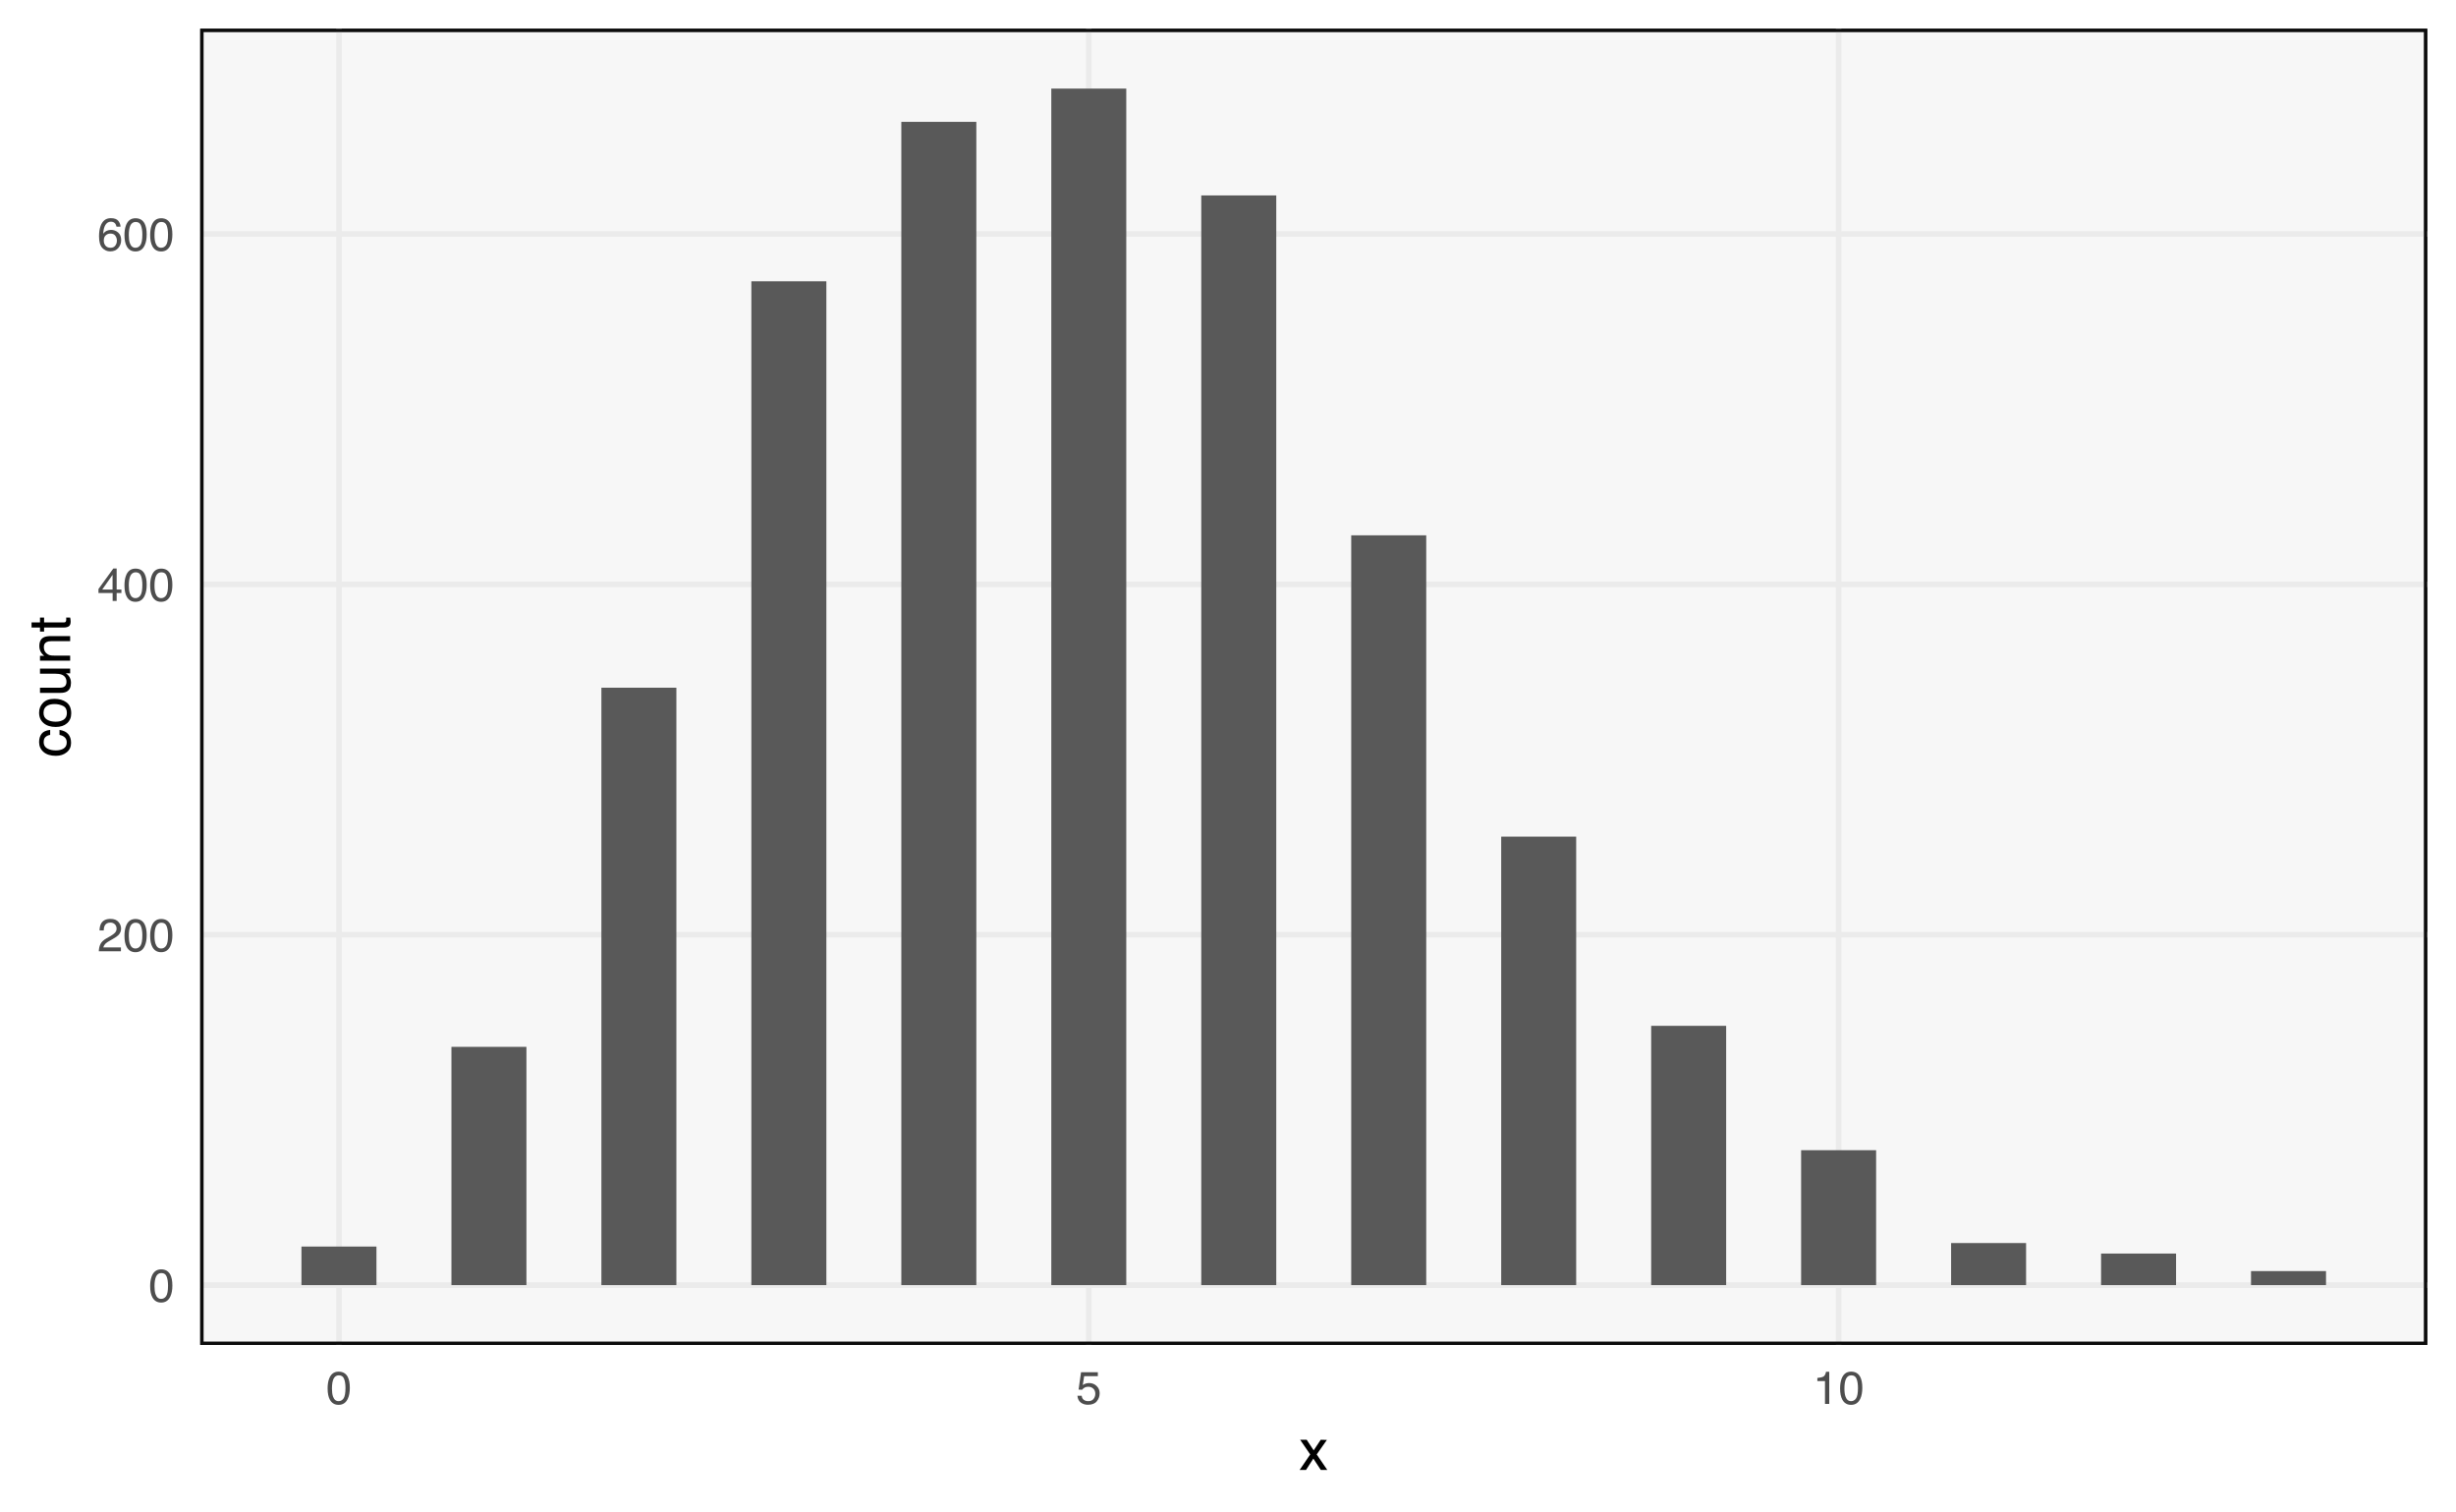
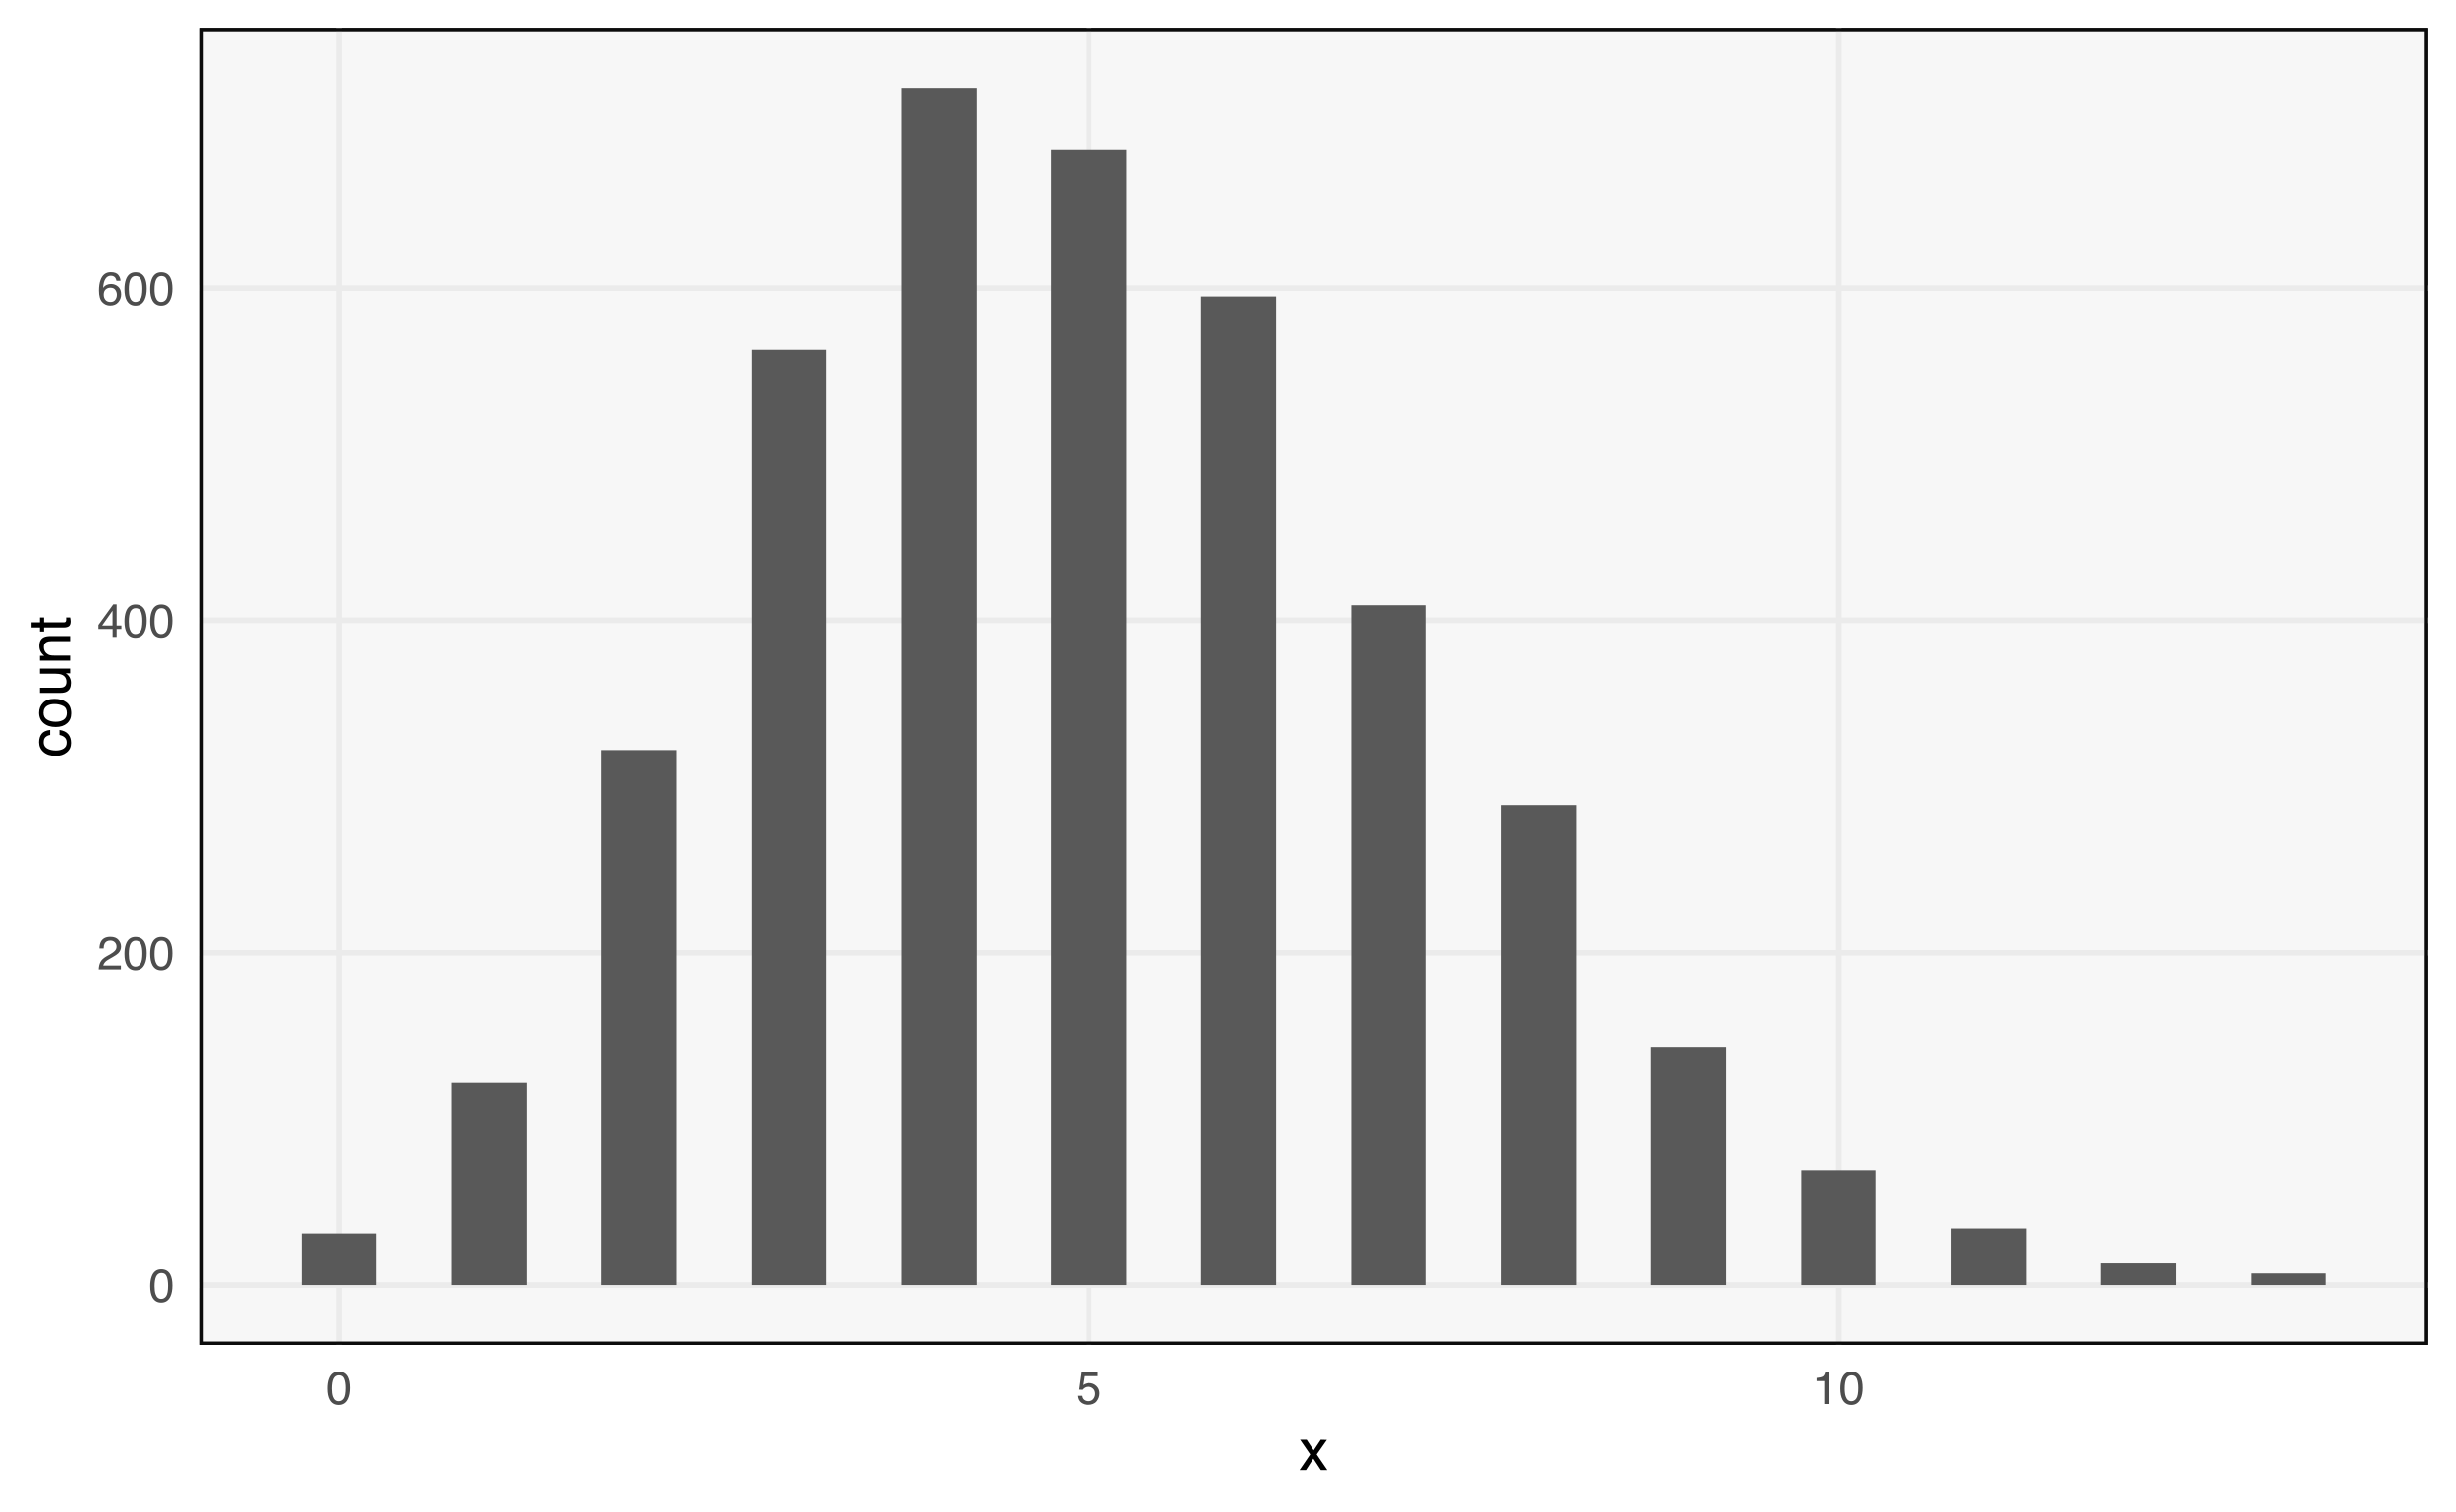
<svg xmlns="http://www.w3.org/2000/svg" xmlns:xlink="http://www.w3.org/1999/xlink" width="468pt" height="288pt" viewBox="0 0 468 288" version="1.1">
  <defs>
    <g>
      <symbol overflow="visible" id="glyph0-0">
        <path style="stroke:none;" d="M 0.281 0 L 0.281 -6.312 L 5.297 -6.312 L 5.297 0 Z M 4.5 -0.797 L 4.5 -5.516 L 1.078 -5.516 L 1.078 -0.797 Z M 4.5 -0.797 " />
      </symbol>
      <symbol overflow="visible" id="glyph0-1">
        <path style="stroke:none;" d="M 2.375 -6.156 C 3.176 -6.156 3.754 -5.828 4.109 -5.172 C 4.379 -4.66 4.516 -3.961 4.516 -3.078 C 4.516 -2.242 4.391 -1.555 4.141 -1.016 C 3.785 -0.223 3.195 0.172 2.375 0.172 C 1.633 0.172 1.082 -0.148 0.719 -0.797 C 0.426 -1.328 0.281 -2.047 0.281 -2.953 C 0.281 -3.648 0.367 -4.25 0.547 -4.75 C 0.879 -5.688 1.488 -6.156 2.375 -6.156 Z M 2.375 -0.531 C 2.77 -0.531 3.086 -0.707 3.328 -1.062 C 3.566 -1.426 3.688 -2.086 3.688 -3.047 C 3.688 -3.754 3.598 -4.332 3.422 -4.781 C 3.254 -5.227 2.922 -5.453 2.422 -5.453 C 1.973 -5.453 1.641 -5.238 1.422 -4.812 C 1.211 -4.383 1.109 -3.754 1.109 -2.922 C 1.109 -2.297 1.176 -1.789 1.312 -1.406 C 1.52 -0.82 1.875 -0.531 2.375 -0.531 Z M 2.375 -0.531 " />
      </symbol>
      <symbol overflow="visible" id="glyph0-2">
        <path style="stroke:none;" d="M 0.281 0 C 0.301 -0.531 0.406 -0.988 0.594 -1.375 C 0.789 -1.77 1.164 -2.129 1.719 -2.453 L 2.547 -2.922 C 2.91 -3.141 3.164 -3.328 3.312 -3.484 C 3.551 -3.711 3.672 -3.984 3.672 -4.297 C 3.672 -4.648 3.562 -4.93 3.344 -5.141 C 3.133 -5.359 2.848 -5.469 2.484 -5.469 C 1.961 -5.469 1.598 -5.266 1.391 -4.859 C 1.285 -4.648 1.227 -4.352 1.219 -3.969 L 0.422 -3.969 C 0.43 -4.5 0.531 -4.938 0.719 -5.281 C 1.051 -5.875 1.645 -6.172 2.5 -6.172 C 3.195 -6.172 3.707 -5.977 4.031 -5.594 C 4.363 -5.219 4.531 -4.797 4.531 -4.328 C 4.531 -3.836 4.352 -3.414 4 -3.062 C 3.801 -2.863 3.441 -2.617 2.922 -2.328 L 2.344 -2 C 2.062 -1.844 1.836 -1.695 1.672 -1.562 C 1.391 -1.312 1.211 -1.035 1.141 -0.734 L 4.5 -0.734 L 4.5 0 Z M 0.281 0 " />
      </symbol>
      <symbol overflow="visible" id="glyph0-3">
        <path style="stroke:none;" d="M 2.906 -2.172 L 2.906 -4.969 L 0.938 -2.172 Z M 2.922 0 L 2.922 -1.5 L 0.219 -1.5 L 0.219 -2.266 L 3.047 -6.172 L 3.688 -6.172 L 3.688 -2.172 L 4.594 -2.172 L 4.594 -1.5 L 3.688 -1.5 L 3.688 0 Z M 2.922 0 " />
      </symbol>
      <symbol overflow="visible" id="glyph0-4">
        <path style="stroke:none;" d="M 2.578 -6.172 C 3.266 -6.172 3.742 -5.992 4.016 -5.641 C 4.285 -5.285 4.422 -4.922 4.422 -4.547 L 3.656 -4.547 C 3.602 -4.785 3.531 -4.973 3.438 -5.109 C 3.25 -5.367 2.961 -5.5 2.578 -5.5 C 2.148 -5.5 1.805 -5.297 1.547 -4.891 C 1.297 -4.492 1.156 -3.926 1.125 -3.188 C 1.301 -3.445 1.523 -3.641 1.797 -3.766 C 2.047 -3.879 2.32 -3.938 2.625 -3.938 C 3.133 -3.938 3.582 -3.77 3.969 -3.438 C 4.352 -3.113 4.547 -2.625 4.547 -1.969 C 4.547 -1.414 4.363 -0.922 4 -0.484 C 3.633 -0.055 3.117 0.156 2.453 0.156 C 1.867 0.156 1.367 -0.062 0.953 -0.5 C 0.535 -0.938 0.328 -1.672 0.328 -2.703 C 0.328 -3.461 0.422 -4.109 0.609 -4.641 C 0.961 -5.66 1.617 -6.172 2.578 -6.172 Z M 2.516 -0.531 C 2.922 -0.531 3.223 -0.664 3.422 -0.938 C 3.629 -1.207 3.734 -1.531 3.734 -1.906 C 3.734 -2.219 3.641 -2.516 3.453 -2.797 C 3.273 -3.086 2.953 -3.234 2.484 -3.234 C 2.148 -3.234 1.859 -3.125 1.609 -2.906 C 1.359 -2.688 1.234 -2.352 1.234 -1.906 C 1.234 -1.52 1.344 -1.191 1.562 -0.922 C 1.789 -0.66 2.109 -0.531 2.516 -0.531 Z M 2.516 -0.531 " />
      </symbol>
      <symbol overflow="visible" id="glyph0-5">
        <path style="stroke:none;" d="M 1.094 -1.562 C 1.133 -1.125 1.336 -0.82 1.703 -0.656 C 1.879 -0.57 2.094 -0.531 2.344 -0.531 C 2.801 -0.531 3.141 -0.676 3.359 -0.969 C 3.578 -1.258 3.688 -1.582 3.688 -1.938 C 3.688 -2.363 3.555 -2.691 3.297 -2.922 C 3.035 -3.16 2.719 -3.281 2.344 -3.281 C 2.082 -3.281 1.852 -3.227 1.656 -3.125 C 1.469 -3.02 1.305 -2.879 1.172 -2.703 L 0.5 -2.734 L 0.969 -6.047 L 4.172 -6.047 L 4.172 -5.297 L 1.562 -5.297 L 1.297 -3.594 C 1.43 -3.695 1.566 -3.773 1.703 -3.828 C 1.93 -3.93 2.195 -3.984 2.5 -3.984 C 3.062 -3.984 3.535 -3.801 3.922 -3.438 C 4.316 -3.07 4.516 -2.609 4.516 -2.047 C 4.516 -1.461 4.332 -0.945 3.969 -0.5 C 3.613 -0.062 3.047 0.156 2.266 0.156 C 1.754 0.156 1.305 0.016 0.922 -0.266 C 0.547 -0.547 0.332 -0.977 0.281 -1.562 Z M 1.094 -1.562 " />
      </symbol>
      <symbol overflow="visible" id="glyph0-6">
        <path style="stroke:none;" d="M 0.844 -4.359 L 0.844 -4.953 C 1.395 -5.004 1.781 -5.094 2 -5.219 C 2.227 -5.344 2.395 -5.645 2.5 -6.125 L 3.109 -6.125 L 3.109 0 L 2.297 0 L 2.297 -4.359 Z M 0.844 -4.359 " />
      </symbol>
      <symbol overflow="visible" id="glyph1-0">
        <path style="stroke:none;" d="M 0.359 0 L 0.359 -7.891 L 6.625 -7.891 L 6.625 0 Z M 5.625 -0.984 L 5.625 -6.906 L 1.344 -6.906 L 1.344 -0.984 Z M 5.625 -0.984 " />
      </symbol>
      <symbol overflow="visible" id="glyph1-1">
        <path style="stroke:none;" d="M 0.156 -5.75 L 1.406 -5.75 L 2.734 -3.734 L 4.078 -5.75 L 5.25 -5.719 L 3.312 -2.953 L 5.328 0 L 4.094 0 L 2.672 -2.156 L 1.281 0 L 0.062 0 L 2.078 -2.953 Z M 0.156 -5.75 " />
      </symbol>
      <symbol overflow="visible" id="glyph2-0">
        <path style="stroke:none;" d="M 0 -0.359 L -7.891 -0.359 L -7.891 -6.625 L 0 -6.625 Z M -0.984 -5.625 L -6.906 -5.625 L -6.906 -1.344 L -0.984 -1.344 Z M -0.984 -5.625 " />
      </symbol>
      <symbol overflow="visible" id="glyph2-1">
        <path style="stroke:none;" d="M -5.922 -2.922 C -5.922 -3.578 -5.758 -4.109 -5.438 -4.516 C -5.125 -4.922 -4.582 -5.164 -3.812 -5.25 L -3.812 -4.297 C -4.164 -4.242 -4.457 -4.113 -4.688 -3.906 C -4.926 -3.707 -5.047 -3.379 -5.047 -2.922 C -5.047 -2.305 -4.75 -1.867 -4.156 -1.609 C -3.758 -1.43 -3.273 -1.344 -2.703 -1.344 C -2.129 -1.344 -1.645 -1.461 -1.25 -1.703 C -0.852 -1.953 -0.656 -2.336 -0.656 -2.859 C -0.656 -3.266 -0.773 -3.582 -1.016 -3.812 C -1.266 -4.051 -1.602 -4.211 -2.031 -4.297 L -2.031 -5.25 C -1.27 -5.133 -0.711 -4.863 -0.359 -4.438 C -0.004 -4.008 0.172 -3.457 0.172 -2.781 C 0.172 -2.031 -0.102 -1.43 -0.656 -0.984 C -1.207 -0.535 -1.895 -0.312 -2.719 -0.312 C -3.727 -0.312 -4.516 -0.555 -5.078 -1.047 C -5.641 -1.535 -5.922 -2.16 -5.922 -2.922 Z M -5.891 -2.781 Z M -5.891 -2.781 " />
      </symbol>
      <symbol overflow="visible" id="glyph2-2">
        <path style="stroke:none;" d="M -0.625 -2.984 C -0.625 -3.629 -0.863 -4.07 -1.344 -4.312 C -1.832 -4.551 -2.375 -4.672 -2.969 -4.672 C -3.508 -4.672 -3.945 -4.582 -4.281 -4.406 C -4.812 -4.133 -5.078 -3.664 -5.078 -3 C -5.078 -2.406 -4.848 -1.973 -4.391 -1.703 C -3.941 -1.441 -3.398 -1.312 -2.766 -1.312 C -2.148 -1.312 -1.641 -1.441 -1.234 -1.703 C -0.828 -1.973 -0.625 -2.398 -0.625 -2.984 Z M -5.922 -3.031 C -5.922 -3.77 -5.672 -4.395 -5.172 -4.906 C -4.68 -5.414 -3.957 -5.672 -3 -5.672 C -2.07 -5.672 -1.305 -5.445 -0.703 -5 C -0.098 -4.551 0.203 -3.852 0.203 -2.906 C 0.203 -2.113 -0.062 -1.484 -0.594 -1.016 C -1.125 -0.547 -1.844 -0.312 -2.75 -0.312 C -3.719 -0.312 -4.488 -0.555 -5.062 -1.047 C -5.633 -1.535 -5.922 -2.195 -5.922 -3.031 Z M -5.891 -3 Z M -5.891 -3 " />
      </symbol>
      <symbol overflow="visible" id="glyph2-3">
        <path style="stroke:none;" d="M -5.75 -1.672 L -1.938 -1.672 C -1.645 -1.672 -1.406 -1.719 -1.219 -1.812 C -0.875 -1.988 -0.703 -2.312 -0.703 -2.781 C -0.703 -3.445 -1 -3.906 -1.594 -4.156 C -1.914 -4.281 -2.359 -4.344 -2.922 -4.344 L -5.75 -4.344 L -5.75 -5.312 L 0 -5.312 L 0 -4.406 L -0.844 -4.422 C -0.625 -4.297 -0.441 -4.141 -0.297 -3.953 C 0.004 -3.578 0.156 -3.129 0.156 -2.609 C 0.156 -1.785 -0.117 -1.223 -0.672 -0.922 C -0.961 -0.766 -1.352 -0.688 -1.844 -0.688 L -5.75 -0.688 Z M -5.891 -3 Z M -5.891 -3 " />
      </symbol>
      <symbol overflow="visible" id="glyph2-4">
        <path style="stroke:none;" d="M -5.75 -0.703 L -5.75 -1.625 L -4.938 -1.625 C -5.27 -1.895 -5.508 -2.18 -5.656 -2.484 C -5.801 -2.797 -5.875 -3.133 -5.875 -3.5 C -5.875 -4.32 -5.594 -4.875 -5.031 -5.156 C -4.719 -5.312 -4.27 -5.391 -3.688 -5.391 L 0 -5.391 L 0 -4.422 L -3.625 -4.422 C -3.977 -4.422 -4.258 -4.367 -4.469 -4.266 C -4.832 -4.086 -5.016 -3.773 -5.016 -3.328 C -5.016 -3.098 -4.988 -2.91 -4.938 -2.766 C -4.863 -2.492 -4.707 -2.258 -4.469 -2.062 C -4.281 -1.906 -4.082 -1.801 -3.875 -1.75 C -3.676 -1.695 -3.391 -1.672 -3.016 -1.672 L 0 -1.672 L 0 -0.703 Z M -5.891 -2.984 Z M -5.891 -2.984 " />
      </symbol>
      <symbol overflow="visible" id="glyph2-5">
        <path style="stroke:none;" d="M -7.359 -0.906 L -7.359 -1.875 L -5.75 -1.875 L -5.75 -2.797 L -4.969 -2.797 L -4.969 -1.875 L -1.203 -1.875 C -1.004 -1.875 -0.875 -1.941 -0.812 -2.078 C -0.77 -2.16 -0.75 -2.285 -0.75 -2.453 C -0.75 -2.504 -0.75 -2.555 -0.75 -2.609 C -0.75 -2.66 -0.754 -2.723 -0.766 -2.797 L 0 -2.797 C 0.031 -2.68 0.051 -2.562 0.062 -2.438 C 0.082 -2.32 0.094 -2.195 0.094 -2.062 C 0.094 -1.613 -0.02 -1.305 -0.25 -1.141 C -0.488 -0.984 -0.789 -0.906 -1.156 -0.906 L -4.969 -0.906 L -4.969 -0.125 L -5.75 -0.125 L -5.75 -0.906 Z M -7.359 -0.906 " />
      </symbol>
    </g>
    <clipPath id="clip1">
      <path d="M 38.156 5.48 L 462.52 5.48 L 462.52 256.27 L 38.156 256.27 Z M 38.156 5.48 " />
    </clipPath>
    <clipPath id="clip2">
      <path d="M 38.156 244 L 462.52 244 L 462.52 246 L 38.156 246 Z M 38.156 244 " />
    </clipPath>
    <clipPath id="clip3">
-       <path d="M 38.156 177 L 462.52 177 L 462.52 179 L 38.156 179 Z M 38.156 177 " />
+       <path d="M 38.156 181 L 462.52 181 L 462.52 183 L 38.156 183 Z M 38.156 181 " />
    </clipPath>
    <clipPath id="clip4">
-       <path d="M 38.156 110 L 462.52 110 L 462.52 112 L 38.156 112 Z M 38.156 110 " />
+       <path d="M 38.156 117 L 462.52 117 L 462.52 119 L 38.156 119 Z M 38.156 117 " />
    </clipPath>
    <clipPath id="clip5">
-       <path d="M 38.156 44 L 462.52 44 L 462.52 46 L 38.156 46 Z M 38.156 44 " />
+       <path d="M 38.156 54 L 462.52 54 L 462.52 56 L 38.156 56 Z M 38.156 54 " />
    </clipPath>
    <clipPath id="clip6">
      <path d="M 64 5.48 L 66 5.48 L 66 256.27 L 64 256.27 Z M 64 5.48 " />
    </clipPath>
    <clipPath id="clip7">
      <path d="M 206 5.48 L 209 5.48 L 209 256.27 L 206 256.27 Z M 206 5.48 " />
    </clipPath>
    <clipPath id="clip8">
      <path d="M 349 5.48 L 351 5.48 L 351 256.27 L 349 256.27 Z M 349 5.48 " />
    </clipPath>
    <clipPath id="clip9">
      <path d="M 38.156 5.48 L 462.52 5.48 L 462.52 256.27 L 38.156 256.27 Z M 38.156 5.48 " />
    </clipPath>
  </defs>
-   <g id="surface3408">
+   <g id="surface373">
    <g clip-path="url(#clip1)" clip-rule="nonzero">
      <path style="fill-rule:nonzero;fill:rgb(96.863%,96.863%,96.863%);fill-opacity:1;stroke-width:1.067;stroke-linecap:round;stroke-linejoin:round;stroke:rgb(0%,0%,0%);stroke-opacity:1;stroke-miterlimit:10;" d="M 38.156 256.266 L 462.52 256.266 L 462.52 5.477 L 38.156 5.477 Z M 38.156 256.266 " />
    </g>
    <g clip-path="url(#clip2)" clip-rule="nonzero">
      <path style="fill:none;stroke-width:1.067;stroke-linecap:butt;stroke-linejoin:round;stroke:rgb(92.157%,92.157%,92.157%);stroke-opacity:1;stroke-miterlimit:10;" d="M 38.156 244.867 L 462.52 244.867 " />
    </g>
    <g clip-path="url(#clip3)" clip-rule="nonzero">
-       <path style="fill:none;stroke-width:1.067;stroke-linecap:butt;stroke-linejoin:round;stroke:rgb(92.157%,92.157%,92.157%);stroke-opacity:1;stroke-miterlimit:10;" d="M 38.156 178.105 L 462.52 178.105 " />
+       <path style="fill:none;stroke-width:1.067;stroke-linecap:butt;stroke-linejoin:round;stroke:rgb(92.157%,92.157%,92.157%);stroke-opacity:1;stroke-miterlimit:10;" d="M 38.156 181.539 L 462.52 181.539 " />
    </g>
    <g clip-path="url(#clip4)" clip-rule="nonzero">
-       <path style="fill:none;stroke-width:1.067;stroke-linecap:butt;stroke-linejoin:round;stroke:rgb(92.157%,92.157%,92.157%);stroke-opacity:1;stroke-miterlimit:10;" d="M 38.156 111.348 L 462.52 111.348 " />
+       <path style="fill:none;stroke-width:1.067;stroke-linecap:butt;stroke-linejoin:round;stroke:rgb(92.157%,92.157%,92.157%);stroke-opacity:1;stroke-miterlimit:10;" d="M 38.156 118.207 L 462.52 118.207 " />
    </g>
    <g clip-path="url(#clip5)" clip-rule="nonzero">
-       <path style="fill:none;stroke-width:1.067;stroke-linecap:butt;stroke-linejoin:round;stroke:rgb(92.157%,92.157%,92.157%);stroke-opacity:1;stroke-miterlimit:10;" d="M 38.156 44.586 L 462.52 44.586 " />
+       <path style="fill:none;stroke-width:1.067;stroke-linecap:butt;stroke-linejoin:round;stroke:rgb(92.157%,92.157%,92.157%);stroke-opacity:1;stroke-miterlimit:10;" d="M 38.156 54.879 L 462.52 54.879 " />
    </g>
    <g clip-path="url(#clip6)" clip-rule="nonzero">
      <path style="fill:none;stroke-width:1.067;stroke-linecap:butt;stroke-linejoin:round;stroke:rgb(92.157%,92.157%,92.157%);stroke-opacity:1;stroke-miterlimit:10;" d="M 64.59 256.266 L 64.59 5.48 " />
    </g>
    <g clip-path="url(#clip7)" clip-rule="nonzero">
      <path style="fill:none;stroke-width:1.067;stroke-linecap:butt;stroke-linejoin:round;stroke:rgb(92.157%,92.157%,92.157%);stroke-opacity:1;stroke-miterlimit:10;" d="M 207.473 256.266 L 207.473 5.48 " />
    </g>
    <g clip-path="url(#clip8)" clip-rule="nonzero">
      <path style="fill:none;stroke-width:1.067;stroke-linecap:butt;stroke-linejoin:round;stroke:rgb(92.157%,92.157%,92.157%);stroke-opacity:1;stroke-miterlimit:10;" d="M 350.355 256.266 L 350.355 5.48 " />
    </g>
-     <path style=" stroke:none;fill-rule:nonzero;fill:rgb(34.902%,34.902%,34.902%);fill-opacity:1;" d="M 57.445 244.867 L 71.734 244.867 L 71.734 237.523 L 57.445 237.523 Z M 57.445 244.867 " />
-     <path style=" stroke:none;fill-rule:nonzero;fill:rgb(34.902%,34.902%,34.902%);fill-opacity:1;" d="M 86.023 244.867 L 100.312 244.867 L 100.312 199.469 L 86.023 199.469 Z M 86.023 244.867 " />
-     <path style=" stroke:none;fill-rule:nonzero;fill:rgb(34.902%,34.902%,34.902%);fill-opacity:1;" d="M 114.598 244.867 L 128.887 244.867 L 128.887 131.039 L 114.598 131.039 Z M 114.598 244.867 " />
-     <path style=" stroke:none;fill-rule:nonzero;fill:rgb(34.902%,34.902%,34.902%);fill-opacity:1;" d="M 143.176 244.867 L 157.465 244.867 L 157.465 53.598 L 143.176 53.598 Z M 143.176 244.867 " />
-     <path style=" stroke:none;fill-rule:nonzero;fill:rgb(34.902%,34.902%,34.902%);fill-opacity:1;" d="M 171.754 244.867 L 186.043 244.867 L 186.043 23.219 L 171.754 23.219 Z M 171.754 244.867 " />
-     <path style=" stroke:none;fill-rule:nonzero;fill:rgb(34.902%,34.902%,34.902%);fill-opacity:1;" d="M 200.328 244.867 L 214.617 244.867 L 214.617 16.879 L 200.328 16.879 Z M 200.328 244.867 " />
-     <path style=" stroke:none;fill-rule:nonzero;fill:rgb(34.902%,34.902%,34.902%);fill-opacity:1;" d="M 228.906 244.867 L 243.195 244.867 L 243.195 37.238 L 228.906 37.238 Z M 228.906 244.867 " />
-     <path style=" stroke:none;fill-rule:nonzero;fill:rgb(34.902%,34.902%,34.902%);fill-opacity:1;" d="M 257.484 244.867 L 271.773 244.867 L 271.773 102 L 257.484 102 Z M 257.484 244.867 " />
-     <path style=" stroke:none;fill-rule:nonzero;fill:rgb(34.902%,34.902%,34.902%);fill-opacity:1;" d="M 286.059 244.867 L 300.348 244.867 L 300.348 159.414 L 286.059 159.414 Z M 286.059 244.867 " />
-     <path style=" stroke:none;fill-rule:nonzero;fill:rgb(34.902%,34.902%,34.902%);fill-opacity:1;" d="M 314.637 244.867 L 328.926 244.867 L 328.926 195.465 L 314.637 195.465 Z M 314.637 244.867 " />
-     <path style=" stroke:none;fill-rule:nonzero;fill:rgb(34.902%,34.902%,34.902%);fill-opacity:1;" d="M 343.211 244.867 L 357.5 244.867 L 357.5 219.164 L 343.211 219.164 Z M 343.211 244.867 " />
-     <path style=" stroke:none;fill-rule:nonzero;fill:rgb(34.902%,34.902%,34.902%);fill-opacity:1;" d="M 371.789 244.867 L 386.078 244.867 L 386.078 236.855 L 371.789 236.855 Z M 371.789 244.867 " />
-     <path style=" stroke:none;fill-rule:nonzero;fill:rgb(34.902%,34.902%,34.902%);fill-opacity:1;" d="M 400.367 244.867 L 414.656 244.867 L 414.656 238.859 L 400.367 238.859 Z M 400.367 244.867 " />
-     <path style=" stroke:none;fill-rule:nonzero;fill:rgb(34.902%,34.902%,34.902%);fill-opacity:1;" d="M 428.941 244.867 L 443.23 244.867 L 443.23 242.195 L 428.941 242.195 Z M 428.941 244.867 " />
+     <path style=" stroke:none;fill-rule:nonzero;fill:rgb(34.902%,34.902%,34.902%);fill-opacity:1;" d="M 57.445 244.867 L 71.734 244.867 L 71.734 235.051 L 57.445 235.051 Z M 57.445 244.867 " />
+     <path style=" stroke:none;fill-rule:nonzero;fill:rgb(34.902%,34.902%,34.902%);fill-opacity:1;" d="M 86.023 244.867 L 100.312 244.867 L 100.312 206.234 L 86.023 206.234 Z M 86.023 244.867 " />
+     <path style=" stroke:none;fill-rule:nonzero;fill:rgb(34.902%,34.902%,34.902%);fill-opacity:1;" d="M 114.598 244.867 L 128.887 244.867 L 128.887 142.906 L 114.598 142.906 Z M 114.598 244.867 " />
+     <path style=" stroke:none;fill-rule:nonzero;fill:rgb(34.902%,34.902%,34.902%);fill-opacity:1;" d="M 143.176 244.867 L 157.465 244.867 L 157.465 66.594 L 143.176 66.594 Z M 143.176 244.867 " />
+     <path style=" stroke:none;fill-rule:nonzero;fill:rgb(34.902%,34.902%,34.902%);fill-opacity:1;" d="M 171.754 244.867 L 186.043 244.867 L 186.043 16.879 L 171.754 16.879 Z M 171.754 244.867 " />
+     <path style=" stroke:none;fill-rule:nonzero;fill:rgb(34.902%,34.902%,34.902%);fill-opacity:1;" d="M 200.328 244.867 L 214.617 244.867 L 214.617 28.594 L 200.328 28.594 Z M 200.328 244.867 " />
+     <path style=" stroke:none;fill-rule:nonzero;fill:rgb(34.902%,34.902%,34.902%);fill-opacity:1;" d="M 228.906 244.867 L 243.195 244.867 L 243.195 56.461 L 228.906 56.461 Z M 228.906 244.867 " />
+     <path style=" stroke:none;fill-rule:nonzero;fill:rgb(34.902%,34.902%,34.902%);fill-opacity:1;" d="M 257.484 244.867 L 271.773 244.867 L 271.773 115.355 L 257.484 115.355 Z M 257.484 244.867 " />
+     <path style=" stroke:none;fill-rule:nonzero;fill:rgb(34.902%,34.902%,34.902%);fill-opacity:1;" d="M 286.059 244.867 L 300.348 244.867 L 300.348 153.355 L 286.059 153.355 Z M 286.059 244.867 " />
+     <path style=" stroke:none;fill-rule:nonzero;fill:rgb(34.902%,34.902%,34.902%);fill-opacity:1;" d="M 314.637 244.867 L 328.926 244.867 L 328.926 199.586 L 314.637 199.586 Z M 314.637 244.867 " />
+     <path style=" stroke:none;fill-rule:nonzero;fill:rgb(34.902%,34.902%,34.902%);fill-opacity:1;" d="M 343.211 244.867 L 357.5 244.867 L 357.5 223.02 L 343.211 223.02 Z M 343.211 244.867 " />
+     <path style=" stroke:none;fill-rule:nonzero;fill:rgb(34.902%,34.902%,34.902%);fill-opacity:1;" d="M 371.789 244.867 L 386.078 244.867 L 386.078 234.102 L 371.789 234.102 Z M 371.789 244.867 " />
+     <path style=" stroke:none;fill-rule:nonzero;fill:rgb(34.902%,34.902%,34.902%);fill-opacity:1;" d="M 400.367 244.867 L 414.656 244.867 L 414.656 240.75 L 400.367 240.75 Z M 400.367 244.867 " />
+     <path style=" stroke:none;fill-rule:nonzero;fill:rgb(34.902%,34.902%,34.902%);fill-opacity:1;" d="M 428.941 244.867 L 443.23 244.867 L 443.23 242.652 L 428.941 242.652 Z M 428.941 244.867 " />
    <g clip-path="url(#clip9)" clip-rule="nonzero">
      <path style="fill:none;stroke-width:1.28;stroke-linecap:round;stroke-linejoin:round;stroke:rgb(4.706%,4.706%,4.706%);stroke-opacity:1;stroke-miterlimit:10;" d="M 38.156 256.266 L 462.52 256.266 L 462.52 5.477 L 38.156 5.477 Z M 38.156 256.266 " />
    </g>
    <g style="fill:rgb(30.196%,30.196%,30.196%);fill-opacity:1;">
      <use xlink:href="#glyph0-1" x="28.332" y="248.023" />
    </g>
    <g style="fill:rgb(30.196%,30.196%,30.196%);fill-opacity:1;">
-       <use xlink:href="#glyph0-2" x="18.543" y="181.262" />
-       <use xlink:href="#glyph0-1" x="23.437" y="181.262" />
-       <use xlink:href="#glyph0-1" x="28.331" y="181.262" />
+       <use xlink:href="#glyph0-2" x="18.543" y="184.695" />
+       <use xlink:href="#glyph0-1" x="23.437" y="184.695" />
+       <use xlink:href="#glyph0-1" x="28.331" y="184.695" />
    </g>
    <g style="fill:rgb(30.196%,30.196%,30.196%);fill-opacity:1;">
-       <use xlink:href="#glyph0-3" x="18.543" y="114.5" />
-       <use xlink:href="#glyph0-1" x="23.437" y="114.5" />
-       <use xlink:href="#glyph0-1" x="28.331" y="114.5" />
+       <use xlink:href="#glyph0-3" x="18.543" y="121.363" />
+       <use xlink:href="#glyph0-1" x="23.437" y="121.363" />
+       <use xlink:href="#glyph0-1" x="28.331" y="121.363" />
    </g>
    <g style="fill:rgb(30.196%,30.196%,30.196%);fill-opacity:1;">
-       <use xlink:href="#glyph0-4" x="18.543" y="47.742" />
-       <use xlink:href="#glyph0-1" x="23.437" y="47.742" />
-       <use xlink:href="#glyph0-1" x="28.331" y="47.742" />
+       <use xlink:href="#glyph0-4" x="18.543" y="58.031" />
+       <use xlink:href="#glyph0-1" x="23.437" y="58.031" />
+       <use xlink:href="#glyph0-1" x="28.331" y="58.031" />
    </g>
    <g style="fill:rgb(30.196%,30.196%,30.196%);fill-opacity:1;">
      <use xlink:href="#glyph0-1" x="62.145" y="267.512" />
    </g>
    <g style="fill:rgb(30.196%,30.196%,30.196%);fill-opacity:1;">
      <use xlink:href="#glyph0-5" x="205.027" y="267.512" />
    </g>
    <g style="fill:rgb(30.196%,30.196%,30.196%);fill-opacity:1;">
      <use xlink:href="#glyph0-6" x="345.461" y="267.512" />
      <use xlink:href="#glyph0-1" x="350.355" y="267.512" />
    </g>
    <g style="fill:rgb(0%,0%,0%);fill-opacity:1;">
      <use xlink:href="#glyph1-1" x="247.59" y="280.086" />
    </g>
    <g style="fill:rgb(0%,0%,0%);fill-opacity:1;">
      <use xlink:href="#glyph2-1" x="13.371" y="144.328" />
      <use xlink:href="#glyph2-2" x="13.371" y="138.828" />
      <use xlink:href="#glyph2-3" x="13.371" y="132.71" />
      <use xlink:href="#glyph2-4" x="13.371" y="126.593" />
      <use xlink:href="#glyph2-5" x="13.371" y="120.475" />
    </g>
  </g>
</svg>
